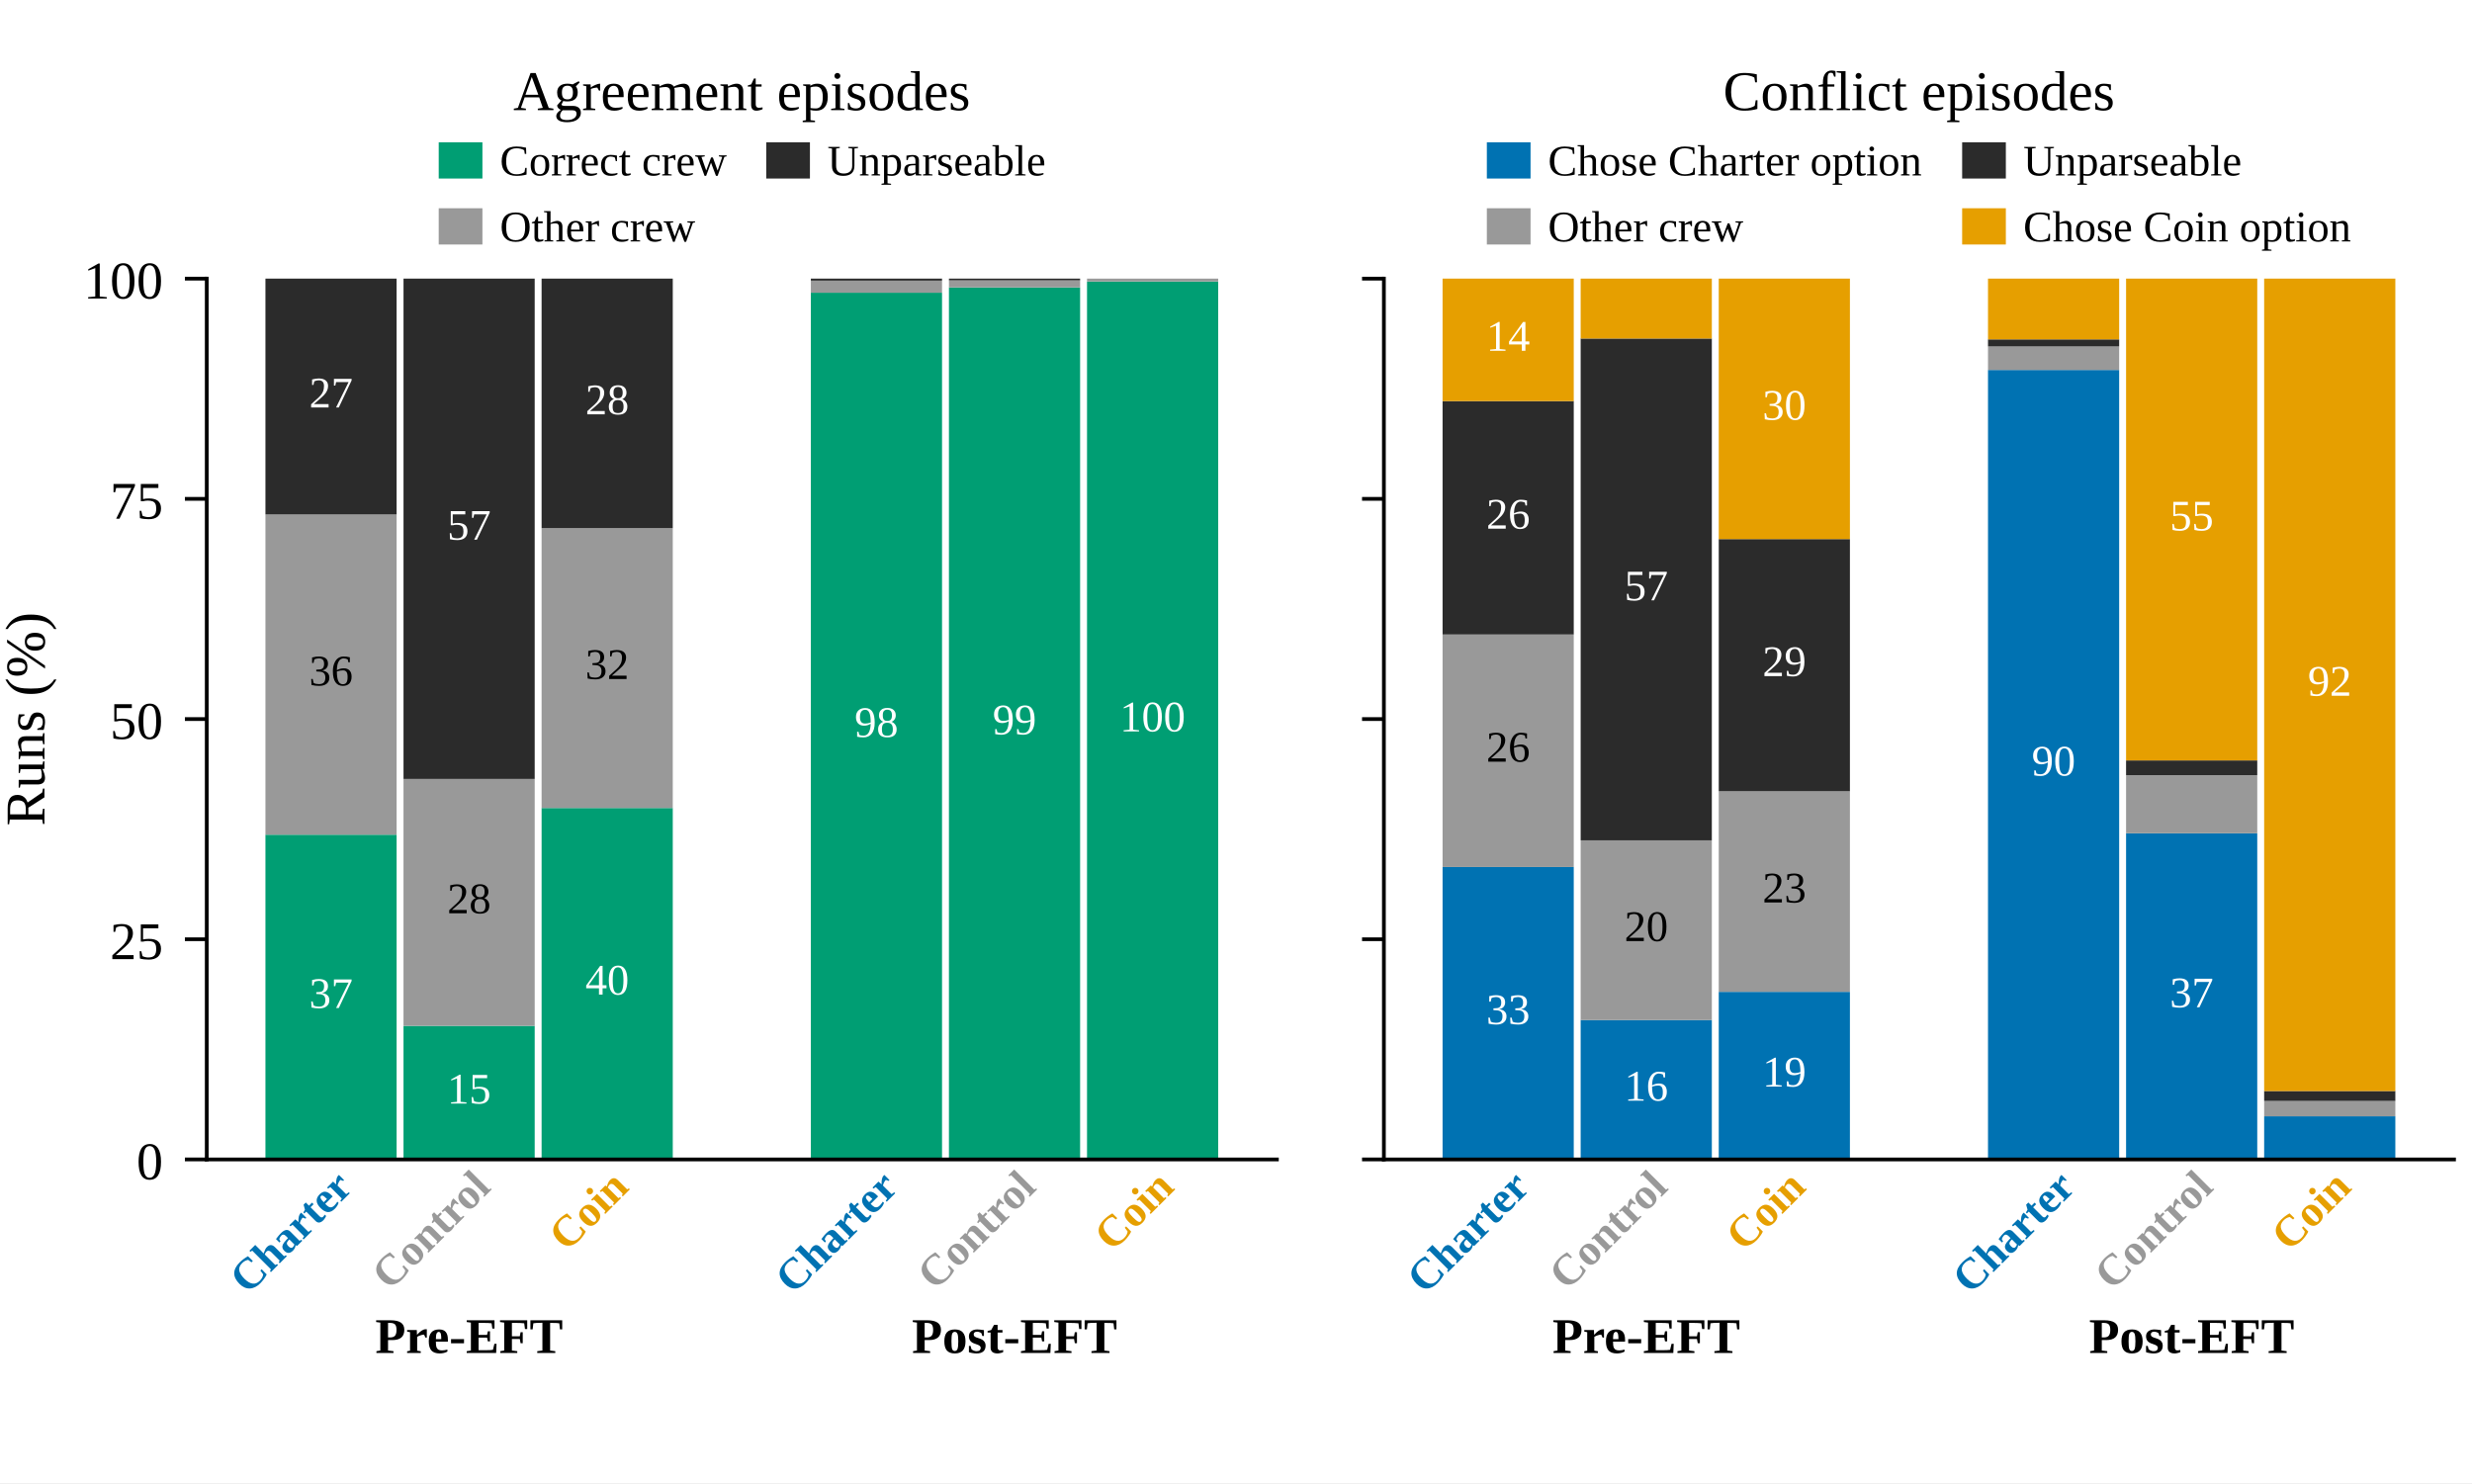
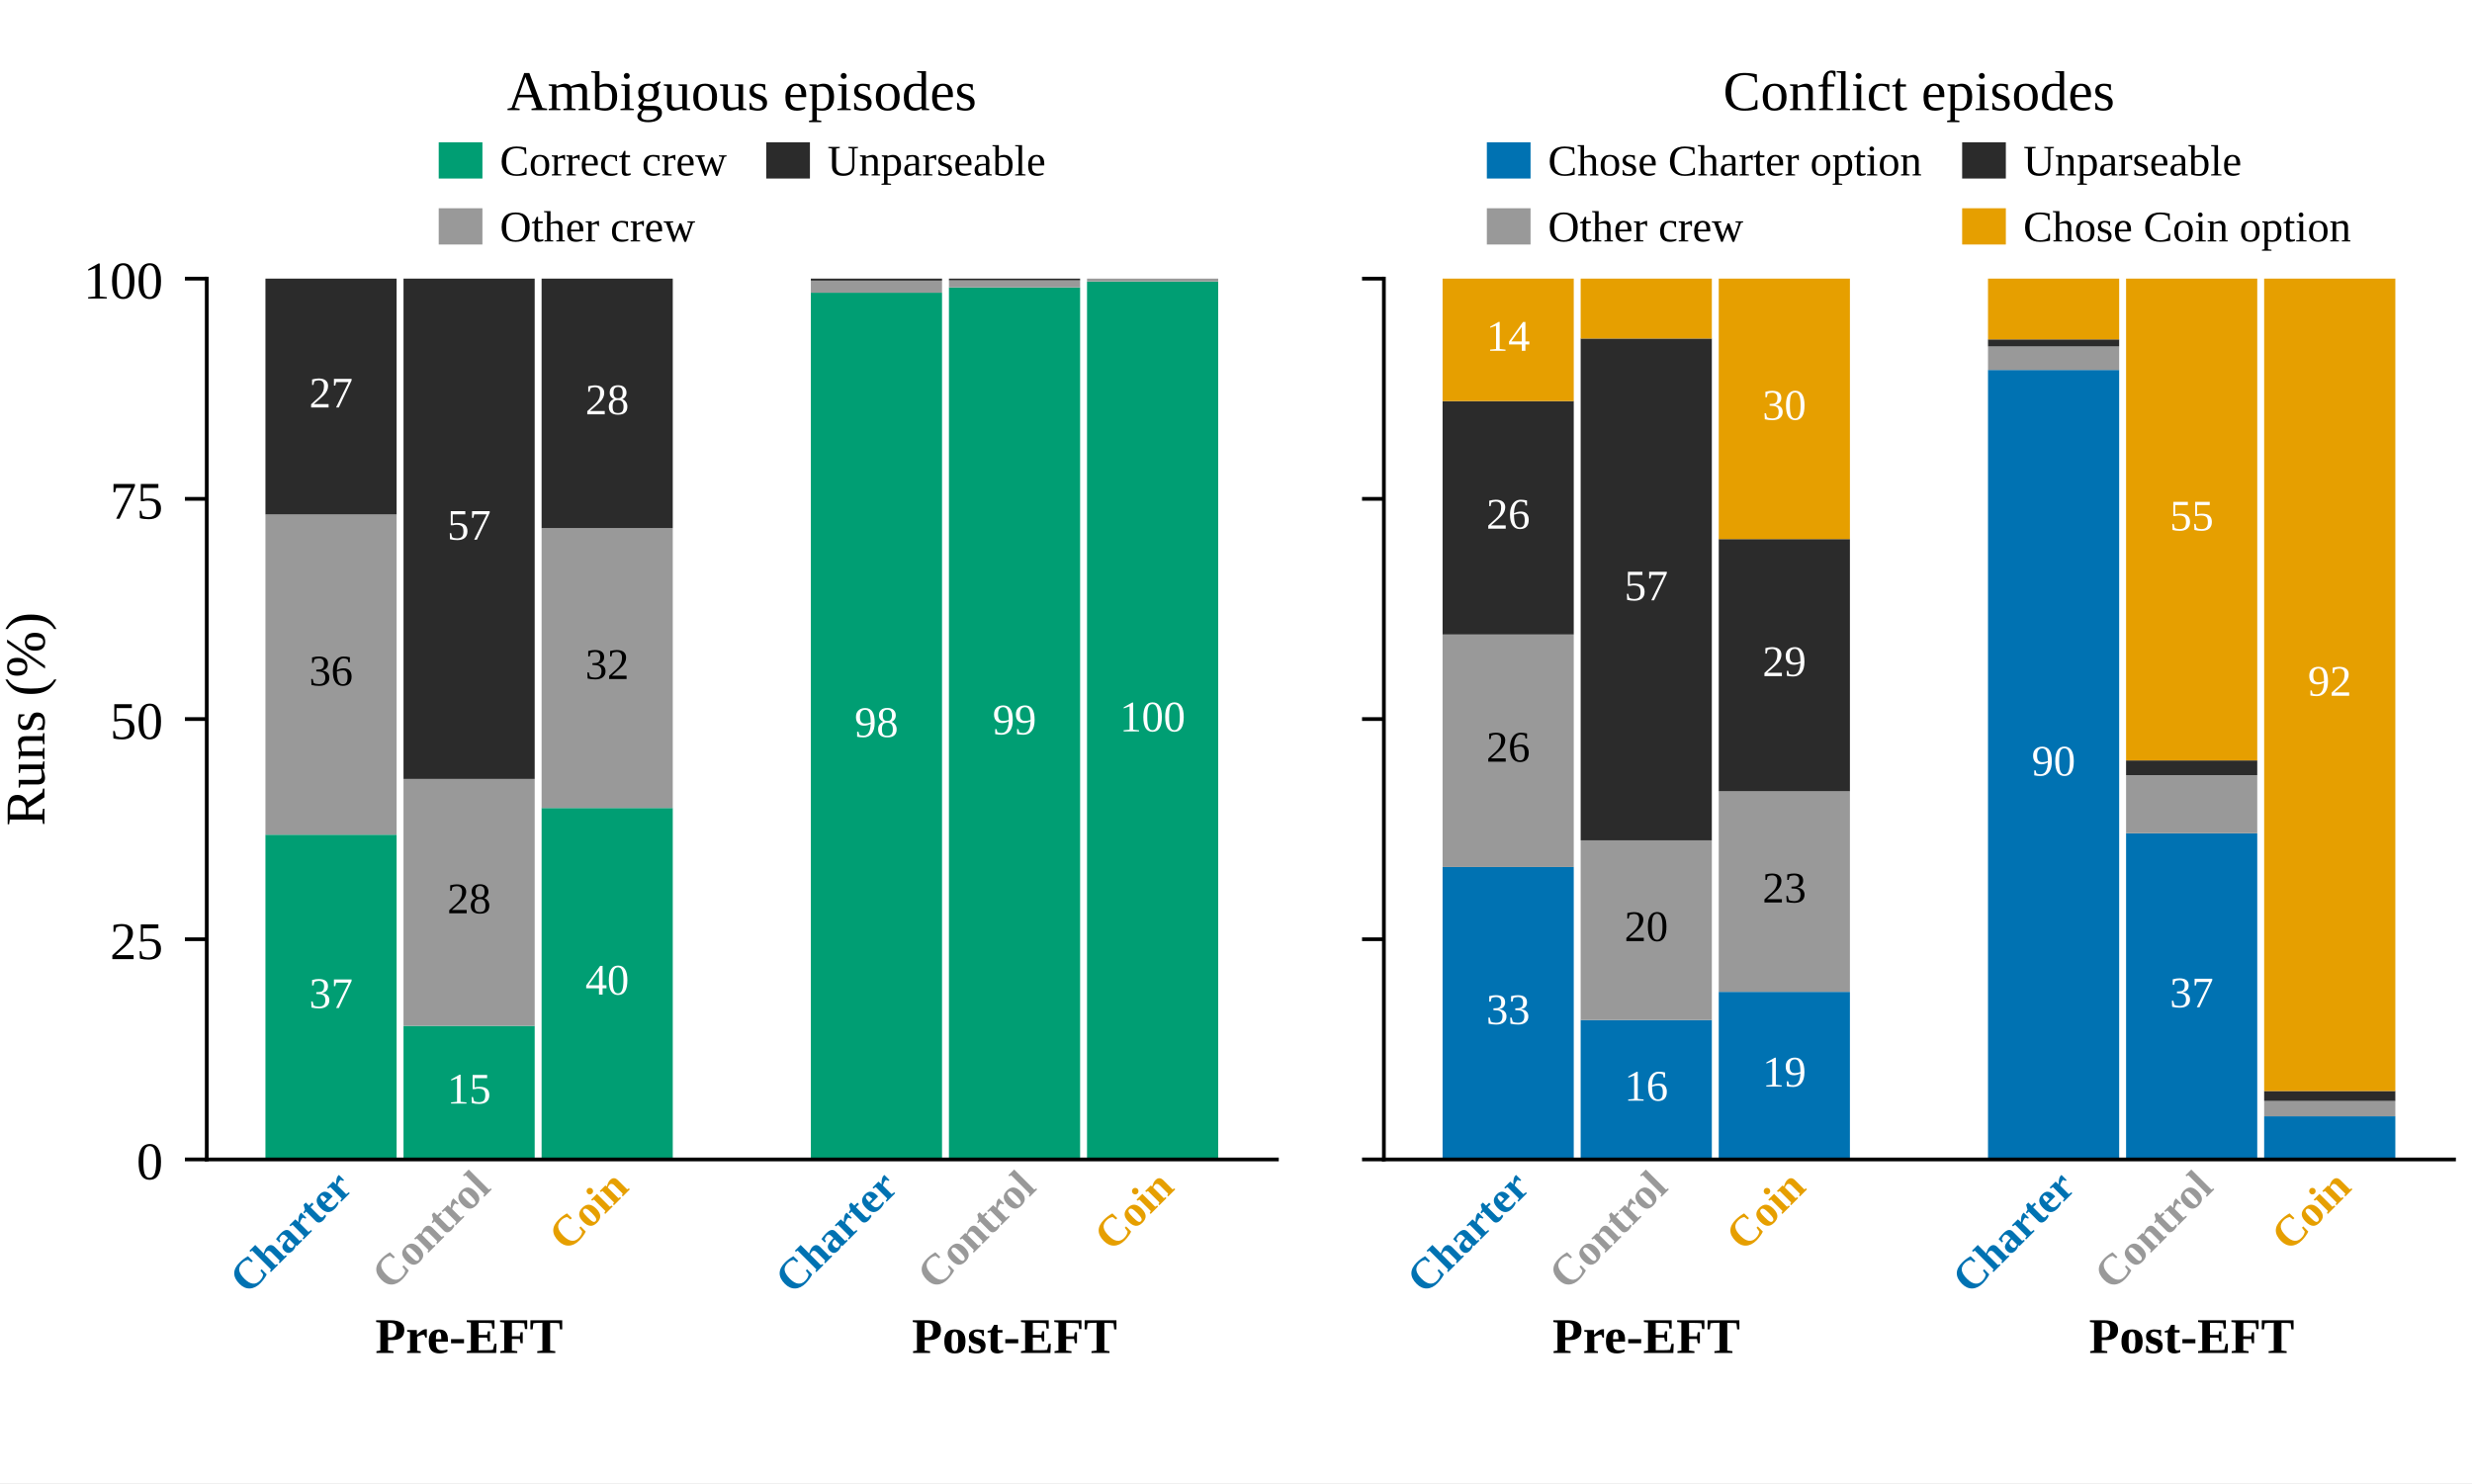
<svg xmlns="http://www.w3.org/2000/svg" xmlns:xlink="http://www.w3.org/1999/xlink" width="396pt" height="237.6pt" viewBox="0 0 396 237.6" version="1.1">
  <defs>
    <style type="text/css">*{stroke-linejoin: round; stroke-linecap: butt}</style>
  </defs>
  <g id="figure_1">
    <g id="patch_1">
      <path d="M 0 237.6  L 396 237.6  L 396 0  L 0 0  z " style="fill: #ffffff" />
    </g>
    <g id="axes_1">
      <g id="patch_2">
        <path d="M 33.12 185.76  L 204.549 185.76  L 204.549 44.64  L 33.12 44.64  z " style="fill: #ffffff" />
      </g>
      <g id="matplotlib.axis_1">
        <g id="xtick_1">
          <g id="line2d_1" />
          <g id="text_1">
            <text style="font-weight: 700; font-size: 7px; font-family: 'Times New Roman', 'Nimbus Roman', 'Liberation Serif', 'STIXGeneral', 'DejaVu Serif', serif; text-anchor: end; fill: #0072b2" x="56.74" y="190.472" transform="rotate(-45 56.74014 190.4723)">Charter</text>
          </g>
        </g>
        <g id="xtick_2">
          <g id="line2d_2" />
          <g id="text_2">
            <text style="font-weight: 700; font-size: 7px; font-family: 'Times New Roman', 'Nimbus Roman', 'Liberation Serif', 'STIXGeneral', 'DejaVu Serif', serif; text-anchor: end; fill: #999999" x="78.86" y="190.472" transform="rotate(-45 78.85996 190.4723)">Control</text>
          </g>
        </g>
        <g id="xtick_3">
          <g id="line2d_3" />
          <g id="text_3">
            <text style="font-weight: 700; font-size: 7px; font-family: 'Times New Roman', 'Nimbus Roman', 'Liberation Serif', 'STIXGeneral', 'DejaVu Serif', serif; text-anchor: end; fill: #e69f00" x="100.98" y="190.472" transform="rotate(-45 100.9798 190.4723)">Coin</text>
          </g>
        </g>
        <g id="xtick_4">
          <g id="line2d_4" />
          <g id="text_4">
            <text style="font-weight: 700; font-size: 7px; font-family: 'Times New Roman', 'Nimbus Roman', 'Liberation Serif', 'STIXGeneral', 'DejaVu Serif', serif; text-anchor: end; fill: #0072b2" x="144.113" y="190.472" transform="rotate(-45 144.1134 190.4723)">Charter</text>
          </g>
        </g>
        <g id="xtick_5">
          <g id="line2d_5" />
          <g id="text_5">
            <text style="font-weight: 700; font-size: 7px; font-family: 'Times New Roman', 'Nimbus Roman', 'Liberation Serif', 'STIXGeneral', 'DejaVu Serif', serif; text-anchor: end; fill: #999999" x="166.233" y="190.472" transform="rotate(-45 166.2332 190.4723)">Control</text>
          </g>
        </g>
        <g id="xtick_6">
          <g id="line2d_6" />
          <g id="text_6">
            <text style="font-weight: 700; font-size: 7px; font-family: 'Times New Roman', 'Nimbus Roman', 'Liberation Serif', 'STIXGeneral', 'DejaVu Serif', serif; text-anchor: end; fill: #e69f00" x="188.353" y="190.472" transform="rotate(-45 188.353 190.4723)">Coin</text>
          </g>
        </g>
      </g>
      <g id="matplotlib.axis_2">
        <g id="ytick_1">
          <g id="line2d_7">
            <defs>
-               <path id="m7f2e774d5c" d="M 0 0  L -3.5 0  " style="stroke: #000000; stroke-width: 0.6" />
+               <path id="m2d3b944416" d="M 0 0  L -3.5 0  " style="stroke: #000000; stroke-width: 0.6" />
            </defs>
            <g>
-               <use xlink:href="#m7f2e774d5c" x="33.12" y="185.76" style="stroke: #000000; stroke-width: 0.6" />
+               <use xlink:href="#m2d3b944416" x="33.12" y="185.76" style="stroke: #000000; stroke-width: 0.6" />
            </g>
          </g>
          <g id="text_7">
            <text style="font-size: 8.5px; font-family: 'Times New Roman', 'Nimbus Roman', 'Liberation Serif', 'STIXGeneral', 'DejaVu Serif', serif; text-anchor: end" x="26.12" y="188.947" transform="rotate(-0 26.12 188.9475)">0</text>
          </g>
        </g>
        <g id="ytick_2">
          <g id="line2d_8">
            <g>
-               <use xlink:href="#m7f2e774d5c" x="33.12" y="150.48" style="stroke: #000000; stroke-width: 0.6" />
+               <use xlink:href="#m2d3b944416" x="33.12" y="150.48" style="stroke: #000000; stroke-width: 0.6" />
            </g>
          </g>
          <g id="text_8">
            <text style="font-size: 8.5px; font-family: 'Times New Roman', 'Nimbus Roman', 'Liberation Serif', 'STIXGeneral', 'DejaVu Serif', serif; text-anchor: end" x="26.12" y="153.667" transform="rotate(-0 26.12 153.6675)">25</text>
          </g>
        </g>
        <g id="ytick_3">
          <g id="line2d_9">
            <g>
-               <use xlink:href="#m7f2e774d5c" x="33.12" y="115.2" style="stroke: #000000; stroke-width: 0.6" />
+               <use xlink:href="#m2d3b944416" x="33.12" y="115.2" style="stroke: #000000; stroke-width: 0.6" />
            </g>
          </g>
          <g id="text_9">
            <text style="font-size: 8.5px; font-family: 'Times New Roman', 'Nimbus Roman', 'Liberation Serif', 'STIXGeneral', 'DejaVu Serif', serif; text-anchor: end" x="26.12" y="118.388" transform="rotate(-0 26.12 118.3875)">50</text>
          </g>
        </g>
        <g id="ytick_4">
          <g id="line2d_10">
            <g>
-               <use xlink:href="#m7f2e774d5c" x="33.12" y="79.92" style="stroke: #000000; stroke-width: 0.6" />
+               <use xlink:href="#m2d3b944416" x="33.12" y="79.92" style="stroke: #000000; stroke-width: 0.6" />
            </g>
          </g>
          <g id="text_10">
            <text style="font-size: 8.5px; font-family: 'Times New Roman', 'Nimbus Roman', 'Liberation Serif', 'STIXGeneral', 'DejaVu Serif', serif; text-anchor: end" x="26.12" y="83.108" transform="rotate(-0 26.12 83.1075)">75</text>
          </g>
        </g>
        <g id="ytick_5">
          <g id="line2d_11">
            <g>
-               <use xlink:href="#m7f2e774d5c" x="33.12" y="44.64" style="stroke: #000000; stroke-width: 0.6" />
+               <use xlink:href="#m2d3b944416" x="33.12" y="44.64" style="stroke: #000000; stroke-width: 0.6" />
            </g>
          </g>
          <g id="text_11">
            <text style="font-size: 8.5px; font-family: 'Times New Roman', 'Nimbus Roman', 'Liberation Serif', 'STIXGeneral', 'DejaVu Serif', serif; text-anchor: end" x="26.12" y="47.828" transform="rotate(-0 26.12 47.8275)">100</text>
          </g>
        </g>
        <g id="text_12">
          <text style="font-size: 9px; font-family: 'Times New Roman', 'Nimbus Roman', 'Liberation Serif', 'STIXGeneral', 'DejaVu Serif', serif; text-anchor: middle" x="7.12" y="115.2" transform="rotate(-90 7.12 115.2)">Runs (%)</text>
        </g>
      </g>
      <g id="patch_3">
-         <path d="M 42.521 185.76  L 63.535 185.76  L 63.535 133.729  L 42.521 133.729  z " clip-path="url(#p4879115d38)" style="fill: #009e73" />
+         <path d="M 42.521 185.76  L 63.535 185.76  L 63.535 133.729  L 42.521 133.729  z " clip-path="url(#p32c714fb7d)" style="fill: #009e73" />
      </g>
      <g id="patch_4">
-         <path d="M 64.641 185.76  L 85.655 185.76  L 85.655 164.352  L 64.641 164.352  z " clip-path="url(#p4879115d38)" style="fill: #009e73" />
+         <path d="M 64.641 185.76  L 85.655 185.76  L 85.655 164.352  L 64.641 164.352  z " clip-path="url(#p32c714fb7d)" style="fill: #009e73" />
      </g>
      <g id="patch_5">
-         <path d="M 86.761 185.76  L 107.774 185.76  L 107.774 129.453  L 86.761 129.453  z " clip-path="url(#p4879115d38)" style="fill: #009e73" />
+         <path d="M 86.761 185.76  L 107.774 185.76  L 107.774 129.453  L 86.761 129.453  z " clip-path="url(#p32c714fb7d)" style="fill: #009e73" />
      </g>
      <g id="patch_6">
-         <path d="M 129.894 185.76  L 150.908 185.76  L 150.908 46.898  L 129.894 46.898  z " clip-path="url(#p4879115d38)" style="fill: #009e73" />
+         <path d="M 129.894 185.76  L 150.908 185.76  L 150.908 46.898  L 129.894 46.898  z " clip-path="url(#p32c714fb7d)" style="fill: #009e73" />
      </g>
      <g id="patch_7">
-         <path d="M 152.014 185.76  L 173.028 185.76  L 173.028 46.051  L 152.014 46.051  z " clip-path="url(#p4879115d38)" style="fill: #009e73" />
+         <path d="M 152.014 185.76  L 173.028 185.76  L 173.028 46.051  L 152.014 46.051  z " clip-path="url(#p32c714fb7d)" style="fill: #009e73" />
      </g>
      <g id="patch_8">
-         <path d="M 174.134 185.76  L 195.148 185.76  L 195.148 45.106  L 174.134 45.106  z " clip-path="url(#p4879115d38)" style="fill: #009e73" />
+         <path d="M 174.134 185.76  L 195.148 185.76  L 195.148 45.106  L 174.134 45.106  z " clip-path="url(#p32c714fb7d)" style="fill: #009e73" />
      </g>
      <g id="patch_9">
-         <path d="M 42.521 133.729  L 63.535 133.729  L 63.535 82.418  L 42.521 82.418  z " clip-path="url(#p4879115d38)" style="fill: #999999" />
+         <path d="M 42.521 133.729  L 63.535 133.729  L 63.535 82.418  L 42.521 82.418  z " clip-path="url(#p32c714fb7d)" style="fill: #999999" />
      </g>
      <g id="patch_10">
-         <path d="M 64.641 164.352  L 85.655 164.352  L 85.655 124.796  L 64.641 124.796  z " clip-path="url(#p4879115d38)" style="fill: #999999" />
+         <path d="M 64.641 164.352  L 85.655 164.352  L 85.655 124.796  L 64.641 124.796  z " clip-path="url(#p32c714fb7d)" style="fill: #999999" />
      </g>
      <g id="patch_11">
-         <path d="M 86.761 129.453  L 107.774 129.453  L 107.774 84.619  L 86.761 84.619  z " clip-path="url(#p4879115d38)" style="fill: #999999" />
+         <path d="M 86.761 129.453  L 107.774 129.453  L 107.774 84.619  L 86.761 84.619  z " clip-path="url(#p32c714fb7d)" style="fill: #999999" />
      </g>
      <g id="patch_12">
-         <path d="M 129.894 46.898  L 150.908 46.898  L 150.908 44.965  L 129.894 44.965  z " clip-path="url(#p4879115d38)" style="fill: #999999" />
+         <path d="M 129.894 46.898  L 150.908 46.898  L 150.908 44.965  L 129.894 44.965  z " clip-path="url(#p32c714fb7d)" style="fill: #999999" />
      </g>
      <g id="patch_13">
-         <path d="M 152.014 46.051  L 173.028 46.051  L 173.028 44.922  L 152.014 44.922  z " clip-path="url(#p4879115d38)" style="fill: #999999" />
+         <path d="M 152.014 46.051  L 173.028 46.051  L 173.028 44.922  L 152.014 44.922  z " clip-path="url(#p32c714fb7d)" style="fill: #999999" />
      </g>
      <g id="patch_14">
-         <path d="M 174.134 45.106  L 195.148 45.106  L 195.148 44.64  L 174.134 44.64  z " clip-path="url(#p4879115d38)" style="fill: #999999" />
+         <path d="M 174.134 45.106  L 195.148 45.106  L 195.148 44.64  L 174.134 44.64  z " clip-path="url(#p32c714fb7d)" style="fill: #999999" />
      </g>
      <g id="patch_15">
-         <path d="M 42.521 82.418  L 63.535 82.418  L 63.535 44.64  L 42.521 44.64  z " clip-path="url(#p4879115d38)" style="fill: #2b2b2b" />
+         <path d="M 42.521 82.418  L 63.535 82.418  L 63.535 44.64  L 42.521 44.64  z " clip-path="url(#p32c714fb7d)" style="fill: #2b2b2b" />
      </g>
      <g id="patch_16">
-         <path d="M 64.641 124.796  L 85.655 124.796  L 85.655 44.64  L 64.641 44.64  z " clip-path="url(#p4879115d38)" style="fill: #2b2b2b" />
+         <path d="M 64.641 124.796  L 85.655 124.796  L 85.655 44.64  L 64.641 44.64  z " clip-path="url(#p32c714fb7d)" style="fill: #2b2b2b" />
      </g>
      <g id="patch_17">
-         <path d="M 86.761 84.619  L 107.774 84.619  L 107.774 44.64  L 86.761 44.64  z " clip-path="url(#p4879115d38)" style="fill: #2b2b2b" />
+         <path d="M 86.761 84.619  L 107.774 84.619  L 107.774 44.64  L 86.761 44.64  z " clip-path="url(#p32c714fb7d)" style="fill: #2b2b2b" />
      </g>
      <g id="patch_18">
-         <path d="M 129.894 44.965  L 150.908 44.965  L 150.908 44.64  L 129.894 44.64  z " clip-path="url(#p4879115d38)" style="fill: #2b2b2b" />
+         <path d="M 129.894 44.965  L 150.908 44.965  L 150.908 44.64  L 129.894 44.64  z " clip-path="url(#p32c714fb7d)" style="fill: #2b2b2b" />
      </g>
      <g id="patch_19">
-         <path d="M 152.014 44.922  L 173.028 44.922  L 173.028 44.64  L 152.014 44.64  z " clip-path="url(#p4879115d38)" style="fill: #2b2b2b" />
+         <path d="M 152.014 44.922  L 173.028 44.922  L 173.028 44.64  L 152.014 44.64  z " clip-path="url(#p32c714fb7d)" style="fill: #2b2b2b" />
      </g>
      <g id="patch_20">
-         <path d="M 174.134 44.64  L 195.148 44.64  L 195.148 44.64  L 174.134 44.64  z " clip-path="url(#p4879115d38)" style="fill: #2b2b2b" />
+         <path d="M 174.134 44.64  L 195.148 44.64  L 195.148 44.64  L 174.134 44.64  z " clip-path="url(#p32c714fb7d)" style="fill: #2b2b2b" />
      </g>
      <g id="patch_21">
        <path d="M 33.12 185.76  L 33.12 44.64  " style="fill: none; stroke: #000000; stroke-width: 0.6; stroke-linejoin: miter; stroke-linecap: square" />
      </g>
      <g id="patch_22">
        <path d="M 33.12 185.76  L 204.549 185.76  " style="fill: none; stroke: #000000; stroke-width: 0.6; stroke-linejoin: miter; stroke-linecap: square" />
      </g>
      <g id="text_13">
        <text style="font-size: 7px; font-family: 'Times New Roman', 'Nimbus Roman', 'Liberation Serif', 'STIXGeneral', 'DejaVu Serif', serif; text-anchor: middle; fill: #ffffff" x="53.028" y="161.495" transform="rotate(-0 53.02783 161.4945)">37</text>
      </g>
      <g id="text_14">
        <text style="font-size: 7px; font-family: 'Times New Roman', 'Nimbus Roman', 'Liberation Serif', 'STIXGeneral', 'DejaVu Serif', serif; text-anchor: middle; fill: #ffffff" x="75.148" y="176.806" transform="rotate(-0 75.14765 176.806)">15</text>
      </g>
      <g id="text_15">
        <text style="font-size: 7px; font-family: 'Times New Roman', 'Nimbus Roman', 'Liberation Serif', 'STIXGeneral', 'DejaVu Serif', serif; text-anchor: middle; fill: #ffffff" x="97.267" y="159.357" transform="rotate(-0 97.26747 159.3566)">40</text>
      </g>
      <g id="text_16">
        <text style="font-size: 7px; font-family: 'Times New Roman', 'Nimbus Roman', 'Liberation Serif', 'STIXGeneral', 'DejaVu Serif', serif; text-anchor: middle; fill: #ffffff" x="140.401" y="118.079" transform="rotate(-0 140.4011 118.079)">98</text>
      </g>
      <g id="text_17">
        <text style="font-size: 7px; font-family: 'Times New Roman', 'Nimbus Roman', 'Liberation Serif', 'STIXGeneral', 'DejaVu Serif', serif; text-anchor: middle; fill: #ffffff" x="162.521" y="117.656" transform="rotate(-0 162.5209 117.6556)">99</text>
      </g>
      <g id="text_18">
        <text style="font-size: 7px; font-family: 'Times New Roman', 'Nimbus Roman', 'Liberation Serif', 'STIXGeneral', 'DejaVu Serif', serif; text-anchor: middle; fill: #ffffff" x="184.641" y="117.183" transform="rotate(-0 184.6407 117.1828)">100</text>
      </g>
      <g id="text_19">
        <text style="font-size: 7px; font-family: 'Times New Roman', 'Nimbus Roman', 'Liberation Serif', 'STIXGeneral', 'DejaVu Serif', serif; text-anchor: middle" x="53.028" y="109.823" transform="rotate(-0 53.02783 109.8234)">36</text>
      </g>
      <g id="text_20">
        <text style="font-size: 7px; font-family: 'Times New Roman', 'Nimbus Roman', 'Liberation Serif', 'STIXGeneral', 'DejaVu Serif', serif; text-anchor: middle" x="75.148" y="146.324" transform="rotate(-0 75.14765 146.3241)">28</text>
      </g>
      <g id="text_21">
        <text style="font-size: 7px; font-family: 'Times New Roman', 'Nimbus Roman', 'Liberation Serif', 'STIXGeneral', 'DejaVu Serif', serif; text-anchor: middle" x="97.267" y="108.786" transform="rotate(-0 97.26747 108.7862)">32</text>
      </g>
      <g id="text_22">
        <text style="font-size: 7px; font-family: 'Times New Roman', 'Nimbus Roman', 'Liberation Serif', 'STIXGeneral', 'DejaVu Serif', serif; text-anchor: middle; fill: #ffffff" x="53.028" y="65.279" transform="rotate(-0 53.02783 65.27891)">27</text>
      </g>
      <g id="text_23">
        <text style="font-size: 7px; font-family: 'Times New Roman', 'Nimbus Roman', 'Liberation Serif', 'STIXGeneral', 'DejaVu Serif', serif; text-anchor: middle; fill: #ffffff" x="75.148" y="86.468" transform="rotate(-0 75.14765 86.46808)">57</text>
      </g>
      <g id="text_24">
        <text style="font-size: 7px; font-family: 'Times New Roman', 'Nimbus Roman', 'Liberation Serif', 'STIXGeneral', 'DejaVu Serif', serif; text-anchor: middle; fill: #ffffff" x="97.267" y="66.38" transform="rotate(-0 97.26747 66.37965)">28</text>
      </g>
      <g id="text_25">
        <text style="font-weight: 700; font-size: 8px; font-family: 'Times New Roman', 'Nimbus Roman', 'Liberation Serif', 'STIXGeneral', 'DejaVu Serif', serif; text-anchor: middle" x="75.148" y="216.76" transform="rotate(-0 75.14765 216.76)">Pre-EFT</text>
      </g>
      <g id="text_26">
        <text style="font-weight: 700; font-size: 8px; font-family: 'Times New Roman', 'Nimbus Roman', 'Liberation Serif', 'STIXGeneral', 'DejaVu Serif', serif; text-anchor: middle" x="162.521" y="216.76" transform="rotate(-0 162.5209 216.76)">Post-EFT</text>
      </g>
      <g id="text_27">
-         <text style="font-size: 9px; font-family: 'Times New Roman', 'Nimbus Roman', 'Liberation Serif', 'STIXGeneral', 'DejaVu Serif', serif; text-anchor: middle" x="118.834" y="17.64" transform="rotate(-0 118.8343 17.64)">Agreement episodes</text>
+         <text style="font-size: 9px; font-family: 'Times New Roman', 'Nimbus Roman', 'Liberation Serif', 'STIXGeneral', 'DejaVu Serif', serif; text-anchor: middle" x="118.834" y="17.64" transform="rotate(-0 118.8343 17.64)">Ambiguous episodes</text>
      </g>
      <g id="legend_1">
        <g id="patch_23">
          <path d="M 70.281 28.604  L 77.281 28.604  L 77.281 22.794  L 70.281 22.794  z " style="fill: #009e73" />
        </g>
        <g id="text_28">
          <text style="font-size: 7px; font-family: 'Times New Roman', 'Nimbus Roman', 'Liberation Serif', 'STIXGeneral', 'DejaVu Serif', serif; text-anchor: start" x="80.081" y="28.114" transform="rotate(-0 80.08108 28.1144)">Correct crew</text>
        </g>
        <g id="patch_24">
          <path d="M 70.281 39.174  L 77.281 39.174  L 77.281 33.364  L 70.281 33.364  z " style="fill: #999999" />
        </g>
        <g id="text_29">
          <text style="font-size: 7px; font-family: 'Times New Roman', 'Nimbus Roman', 'Liberation Serif', 'STIXGeneral', 'DejaVu Serif', serif; text-anchor: start" x="80.081" y="38.684" transform="rotate(-0 80.08108 38.6844)">Other crew</text>
        </g>
        <g id="patch_25">
          <path d="M 122.746 28.604  L 129.746 28.604  L 129.746 22.794  L 122.746 22.794  z " style="fill: #2b2b2b" />
        </g>
        <g id="text_30">
          <text style="font-size: 7px; font-family: 'Times New Roman', 'Nimbus Roman', 'Liberation Serif', 'STIXGeneral', 'DejaVu Serif', serif; text-anchor: start" x="132.546" y="28.114" transform="rotate(-0 132.5461 28.1144)">Unparseable</text>
        </g>
      </g>
    </g>
    <g id="axes_2">
      <g id="patch_26">
        <path d="M 221.691 185.76  L 393.12 185.76  L 393.12 44.64  L 221.691 44.64  z " style="fill: #ffffff" />
      </g>
      <g id="matplotlib.axis_3">
        <g id="xtick_7">
          <g id="line2d_12" />
          <g id="text_31">
            <text style="font-weight: 700; font-size: 7px; font-family: 'Times New Roman', 'Nimbus Roman', 'Liberation Serif', 'STIXGeneral', 'DejaVu Serif', serif; text-anchor: end; fill: #0072b2" x="245.312" y="190.472" transform="rotate(-45 245.3116 190.4723)">Charter</text>
          </g>
        </g>
        <g id="xtick_8">
          <g id="line2d_13" />
          <g id="text_32">
            <text style="font-weight: 700; font-size: 7px; font-family: 'Times New Roman', 'Nimbus Roman', 'Liberation Serif', 'STIXGeneral', 'DejaVu Serif', serif; text-anchor: end; fill: #999999" x="267.431" y="190.472" transform="rotate(-45 267.4314 190.4723)">Control</text>
          </g>
        </g>
        <g id="xtick_9">
          <g id="line2d_14" />
          <g id="text_33">
            <text style="font-weight: 700; font-size: 7px; font-family: 'Times New Roman', 'Nimbus Roman', 'Liberation Serif', 'STIXGeneral', 'DejaVu Serif', serif; text-anchor: end; fill: #e69f00" x="289.551" y="190.472" transform="rotate(-45 289.5512 190.4723)">Coin</text>
          </g>
        </g>
        <g id="xtick_10">
          <g id="line2d_15" />
          <g id="text_34">
            <text style="font-weight: 700; font-size: 7px; font-family: 'Times New Roman', 'Nimbus Roman', 'Liberation Serif', 'STIXGeneral', 'DejaVu Serif', serif; text-anchor: end; fill: #0072b2" x="332.685" y="190.472" transform="rotate(-45 332.6848 190.4723)">Charter</text>
          </g>
        </g>
        <g id="xtick_11">
          <g id="line2d_16" />
          <g id="text_35">
            <text style="font-weight: 700; font-size: 7px; font-family: 'Times New Roman', 'Nimbus Roman', 'Liberation Serif', 'STIXGeneral', 'DejaVu Serif', serif; text-anchor: end; fill: #999999" x="354.805" y="190.472" transform="rotate(-45 354.8047 190.4723)">Control</text>
          </g>
        </g>
        <g id="xtick_12">
          <g id="line2d_17" />
          <g id="text_36">
            <text style="font-weight: 700; font-size: 7px; font-family: 'Times New Roman', 'Nimbus Roman', 'Liberation Serif', 'STIXGeneral', 'DejaVu Serif', serif; text-anchor: end; fill: #e69f00" x="376.924" y="190.472" transform="rotate(-45 376.9245 190.4723)">Coin</text>
          </g>
        </g>
      </g>
      <g id="matplotlib.axis_4">
        <g id="ytick_6">
          <g id="line2d_18">
            <g>
-               <use xlink:href="#m7f2e774d5c" x="221.691" y="185.76" style="stroke: #000000; stroke-width: 0.6" />
+               <use xlink:href="#m2d3b944416" x="221.691" y="185.76" style="stroke: #000000; stroke-width: 0.6" />
            </g>
          </g>
        </g>
        <g id="ytick_7">
          <g id="line2d_19">
            <g>
-               <use xlink:href="#m7f2e774d5c" x="221.691" y="150.48" style="stroke: #000000; stroke-width: 0.6" />
+               <use xlink:href="#m2d3b944416" x="221.691" y="150.48" style="stroke: #000000; stroke-width: 0.6" />
            </g>
          </g>
        </g>
        <g id="ytick_8">
          <g id="line2d_20">
            <g>
-               <use xlink:href="#m7f2e774d5c" x="221.691" y="115.2" style="stroke: #000000; stroke-width: 0.6" />
+               <use xlink:href="#m2d3b944416" x="221.691" y="115.2" style="stroke: #000000; stroke-width: 0.6" />
            </g>
          </g>
        </g>
        <g id="ytick_9">
          <g id="line2d_21">
            <g>
-               <use xlink:href="#m7f2e774d5c" x="221.691" y="79.92" style="stroke: #000000; stroke-width: 0.6" />
+               <use xlink:href="#m2d3b944416" x="221.691" y="79.92" style="stroke: #000000; stroke-width: 0.6" />
            </g>
          </g>
        </g>
        <g id="ytick_10">
          <g id="line2d_22">
            <g>
-               <use xlink:href="#m7f2e774d5c" x="221.691" y="44.64" style="stroke: #000000; stroke-width: 0.6" />
+               <use xlink:href="#m2d3b944416" x="221.691" y="44.64" style="stroke: #000000; stroke-width: 0.6" />
            </g>
          </g>
        </g>
      </g>
      <g id="patch_27">
-         <path d="M 231.092 185.76  L 252.106 185.76  L 252.106 138.908  L 231.092 138.908  z " clip-path="url(#p562cd5b01f)" style="fill: #0072b2" />
+         <path d="M 231.092 185.76  L 252.106 185.76  L 252.106 138.908  L 231.092 138.908  z " clip-path="url(#p640c456877)" style="fill: #0072b2" />
      </g>
      <g id="patch_28">
-         <path d="M 253.212 185.76  L 274.226 185.76  L 274.226 163.421  L 253.212 163.421  z " clip-path="url(#p562cd5b01f)" style="fill: #0072b2" />
+         <path d="M 253.212 185.76  L 274.226 185.76  L 274.226 163.421  L 253.212 163.421  z " clip-path="url(#p640c456877)" style="fill: #0072b2" />
      </g>
      <g id="patch_29">
-         <path d="M 275.332 185.76  L 296.346 185.76  L 296.346 158.905  L 275.332 158.905  z " clip-path="url(#p562cd5b01f)" style="fill: #0072b2" />
+         <path d="M 275.332 185.76  L 296.346 185.76  L 296.346 158.905  L 275.332 158.905  z " clip-path="url(#p640c456877)" style="fill: #0072b2" />
      </g>
      <g id="patch_30">
-         <path d="M 318.466 185.76  L 339.479 185.76  L 339.479 59.274  L 318.466 59.274  z " clip-path="url(#p562cd5b01f)" style="fill: #0072b2" />
+         <path d="M 318.466 185.76  L 339.479 185.76  L 339.479 59.274  L 318.466 59.274  z " clip-path="url(#p640c456877)" style="fill: #0072b2" />
      </g>
      <g id="patch_31">
-         <path d="M 340.585 185.76  L 361.599 185.76  L 361.599 133.503  L 340.585 133.503  z " clip-path="url(#p562cd5b01f)" style="fill: #0072b2" />
+         <path d="M 340.585 185.76  L 361.599 185.76  L 361.599 133.503  L 340.585 133.503  z " clip-path="url(#p640c456877)" style="fill: #0072b2" />
      </g>
      <g id="patch_32">
-         <path d="M 362.705 185.76  L 383.719 185.76  L 383.719 178.845  L 362.705 178.845  z " clip-path="url(#p562cd5b01f)" style="fill: #0072b2" />
+         <path d="M 362.705 185.76  L 383.719 185.76  L 383.719 178.845  L 362.705 178.845  z " clip-path="url(#p640c456877)" style="fill: #0072b2" />
      </g>
      <g id="patch_33">
-         <path d="M 231.092 138.908  L 252.106 138.908  L 252.106 101.652  L 231.092 101.652  z " clip-path="url(#p562cd5b01f)" style="fill: #999999" />
+         <path d="M 231.092 138.908  L 252.106 138.908  L 252.106 101.652  L 231.092 101.652  z " clip-path="url(#p640c456877)" style="fill: #999999" />
      </g>
      <g id="patch_34">
-         <path d="M 253.212 163.421  L 274.226 163.421  L 274.226 134.632  L 253.212 134.632  z " clip-path="url(#p562cd5b01f)" style="fill: #999999" />
+         <path d="M 253.212 163.421  L 274.226 163.421  L 274.226 134.632  L 253.212 134.632  z " clip-path="url(#p640c456877)" style="fill: #999999" />
      </g>
      <g id="patch_35">
-         <path d="M 275.332 158.905  L 296.346 158.905  L 296.346 126.772  L 275.332 126.772  z " clip-path="url(#p562cd5b01f)" style="fill: #999999" />
+         <path d="M 275.332 158.905  L 296.346 158.905  L 296.346 126.772  L 275.332 126.772  z " clip-path="url(#p640c456877)" style="fill: #999999" />
      </g>
      <g id="patch_36">
-         <path d="M 318.466 59.274  L 339.479 59.274  L 339.479 55.506  L 318.466 55.506  z " clip-path="url(#p562cd5b01f)" style="fill: #999999" />
+         <path d="M 318.466 59.274  L 339.479 59.274  L 339.479 55.506  L 318.466 55.506  z " clip-path="url(#p640c456877)" style="fill: #999999" />
      </g>
      <g id="patch_37">
-         <path d="M 340.585 133.503  L 361.599 133.503  L 361.599 124.189  L 340.585 124.189  z " clip-path="url(#p562cd5b01f)" style="fill: #999999" />
+         <path d="M 340.585 133.503  L 361.599 133.503  L 361.599 124.189  L 340.585 124.189  z " clip-path="url(#p640c456877)" style="fill: #999999" />
      </g>
      <g id="patch_38">
-         <path d="M 362.705 178.845  L 383.719 178.845  L 383.719 176.39  L 362.705 176.39  z " clip-path="url(#p562cd5b01f)" style="fill: #999999" />
+         <path d="M 362.705 178.845  L 383.719 178.845  L 383.719 176.39  L 362.705 176.39  z " clip-path="url(#p640c456877)" style="fill: #999999" />
      </g>
      <g id="patch_39">
-         <path d="M 231.092 101.652  L 252.106 101.652  L 252.106 64.256  L 231.092 64.256  z " clip-path="url(#p562cd5b01f)" style="fill: #2b2b2b" />
+         <path d="M 231.092 101.652  L 252.106 101.652  L 252.106 64.256  L 231.092 64.256  z " clip-path="url(#p640c456877)" style="fill: #2b2b2b" />
      </g>
      <g id="patch_40">
-         <path d="M 253.212 134.632  L 274.226 134.632  L 274.226 54.236  L 253.212 54.236  z " clip-path="url(#p562cd5b01f)" style="fill: #2b2b2b" />
+         <path d="M 253.212 134.632  L 274.226 134.632  L 274.226 54.236  L 253.212 54.236  z " clip-path="url(#p640c456877)" style="fill: #2b2b2b" />
      </g>
      <g id="patch_41">
-         <path d="M 275.332 126.772  L 296.346 126.772  L 296.346 86.369  L 275.332 86.369  z " clip-path="url(#p562cd5b01f)" style="fill: #2b2b2b" />
+         <path d="M 275.332 126.772  L 296.346 126.772  L 296.346 86.369  L 275.332 86.369  z " clip-path="url(#p640c456877)" style="fill: #2b2b2b" />
      </g>
      <g id="patch_42">
-         <path d="M 318.466 55.506  L 339.479 55.506  L 339.479 54.377  L 318.466 54.377  z " clip-path="url(#p562cd5b01f)" style="fill: #2b2b2b" />
+         <path d="M 318.466 55.506  L 339.479 55.506  L 339.479 54.377  L 318.466 54.377  z " clip-path="url(#p640c456877)" style="fill: #2b2b2b" />
      </g>
      <g id="patch_43">
-         <path d="M 340.585 124.189  L 361.599 124.189  L 361.599 121.833  L 340.585 121.833  z " clip-path="url(#p562cd5b01f)" style="fill: #2b2b2b" />
+         <path d="M 340.585 124.189  L 361.599 124.189  L 361.599 121.833  L 340.585 121.833  z " clip-path="url(#p640c456877)" style="fill: #2b2b2b" />
      </g>
      <g id="patch_44">
-         <path d="M 362.705 176.39  L 383.719 176.39  L 383.719 174.795  L 362.705 174.795  z " clip-path="url(#p562cd5b01f)" style="fill: #2b2b2b" />
+         <path d="M 362.705 176.39  L 383.719 176.39  L 383.719 174.795  L 362.705 174.795  z " clip-path="url(#p640c456877)" style="fill: #2b2b2b" />
      </g>
      <g id="patch_45">
-         <path d="M 231.092 64.256  L 252.106 64.256  L 252.106 44.64  L 231.092 44.64  z " clip-path="url(#p562cd5b01f)" style="fill: #e69f00" />
+         <path d="M 231.092 64.256  L 252.106 64.256  L 252.106 44.64  L 231.092 44.64  z " clip-path="url(#p640c456877)" style="fill: #e69f00" />
      </g>
      <g id="patch_46">
-         <path d="M 253.212 54.236  L 274.226 54.236  L 274.226 44.64  L 253.212 44.64  z " clip-path="url(#p562cd5b01f)" style="fill: #e69f00" />
+         <path d="M 253.212 54.236  L 274.226 54.236  L 274.226 44.64  L 253.212 44.64  z " clip-path="url(#p640c456877)" style="fill: #e69f00" />
      </g>
      <g id="patch_47">
-         <path d="M 275.332 86.369  L 296.346 86.369  L 296.346 44.64  L 275.332 44.64  z " clip-path="url(#p562cd5b01f)" style="fill: #e69f00" />
+         <path d="M 275.332 86.369  L 296.346 86.369  L 296.346 44.64  L 275.332 44.64  z " clip-path="url(#p640c456877)" style="fill: #e69f00" />
      </g>
      <g id="patch_48">
-         <path d="M 318.466 54.377  L 339.479 54.377  L 339.479 44.64  L 318.466 44.64  z " clip-path="url(#p562cd5b01f)" style="fill: #e69f00" />
+         <path d="M 318.466 54.377  L 339.479 54.377  L 339.479 44.64  L 318.466 44.64  z " clip-path="url(#p640c456877)" style="fill: #e69f00" />
      </g>
      <g id="patch_49">
-         <path d="M 340.585 121.833  L 361.599 121.833  L 361.599 44.64  L 340.585 44.64  z " clip-path="url(#p562cd5b01f)" style="fill: #e69f00" />
+         <path d="M 340.585 121.833  L 361.599 121.833  L 361.599 44.64  L 340.585 44.64  z " clip-path="url(#p640c456877)" style="fill: #e69f00" />
      </g>
      <g id="patch_50">
-         <path d="M 362.705 174.795  L 383.719 174.795  L 383.719 44.64  L 362.705 44.64  z " clip-path="url(#p562cd5b01f)" style="fill: #e69f00" />
+         <path d="M 362.705 174.795  L 383.719 174.795  L 383.719 44.64  L 362.705 44.64  z " clip-path="url(#p640c456877)" style="fill: #e69f00" />
      </g>
      <g id="patch_51">
        <path d="M 221.691 185.76  L 221.691 44.64  " style="fill: none; stroke: #000000; stroke-width: 0.6; stroke-linejoin: miter; stroke-linecap: square" />
      </g>
      <g id="patch_52">
        <path d="M 221.691 185.76  L 393.12 185.76  " style="fill: none; stroke: #000000; stroke-width: 0.6; stroke-linejoin: miter; stroke-linecap: square" />
      </g>
      <g id="text_37">
        <text style="font-size: 7px; font-family: 'Times New Roman', 'Nimbus Roman', 'Liberation Serif', 'STIXGeneral', 'DejaVu Serif', serif; text-anchor: middle; fill: #ffffff" x="241.599" y="164.084" transform="rotate(-0 241.5993 164.0841)">33</text>
      </g>
      <g id="text_38">
        <text style="font-size: 7px; font-family: 'Times New Roman', 'Nimbus Roman', 'Liberation Serif', 'STIXGeneral', 'DejaVu Serif', serif; text-anchor: middle; fill: #ffffff" x="263.719" y="176.34" transform="rotate(-0 263.7191 176.3404)">16</text>
      </g>
      <g id="text_39">
        <text style="font-size: 7px; font-family: 'Times New Roman', 'Nimbus Roman', 'Liberation Serif', 'STIXGeneral', 'DejaVu Serif', serif; text-anchor: middle; fill: #ffffff" x="285.839" y="174.082" transform="rotate(-0 285.8389 174.0824)">19</text>
      </g>
      <g id="text_40">
        <text style="font-size: 7px; font-family: 'Times New Roman', 'Nimbus Roman', 'Liberation Serif', 'STIXGeneral', 'DejaVu Serif', serif; text-anchor: middle; fill: #ffffff" x="328.973" y="124.267" transform="rotate(-0 328.9725 124.2671)">90</text>
      </g>
      <g id="text_41">
        <text style="font-size: 7px; font-family: 'Times New Roman', 'Nimbus Roman', 'Liberation Serif', 'STIXGeneral', 'DejaVu Serif', serif; text-anchor: middle; fill: #ffffff" x="351.092" y="161.382" transform="rotate(-0 351.0924 161.3816)">37</text>
      </g>
      <g id="text_42">
        <text style="font-size: 7px; font-family: 'Times New Roman', 'Nimbus Roman', 'Liberation Serif', 'STIXGeneral', 'DejaVu Serif', serif; text-anchor: middle" x="241.599" y="122.03" transform="rotate(-0 241.5993 122.0303)">26</text>
      </g>
      <g id="text_43">
        <text style="font-size: 7px; font-family: 'Times New Roman', 'Nimbus Roman', 'Liberation Serif', 'STIXGeneral', 'DejaVu Serif', serif; text-anchor: middle" x="263.719" y="150.776" transform="rotate(-0 263.7191 150.7765)">20</text>
      </g>
      <g id="text_44">
        <text style="font-size: 7px; font-family: 'Times New Roman', 'Nimbus Roman', 'Liberation Serif', 'STIXGeneral', 'DejaVu Serif', serif; text-anchor: middle" x="285.839" y="144.588" transform="rotate(-0 285.8389 144.5884)">23</text>
      </g>
      <g id="text_45">
        <text style="font-size: 7px; font-family: 'Times New Roman', 'Nimbus Roman', 'Liberation Serif', 'STIXGeneral', 'DejaVu Serif', serif; text-anchor: middle; fill: #ffffff" x="241.599" y="84.704" transform="rotate(-0 241.5993 84.70408)">26</text>
      </g>
      <g id="text_46">
        <text style="font-size: 7px; font-family: 'Times New Roman', 'Nimbus Roman', 'Liberation Serif', 'STIXGeneral', 'DejaVu Serif', serif; text-anchor: middle; fill: #ffffff" x="263.719" y="96.184" transform="rotate(-0 263.7191 96.18419)">57</text>
      </g>
      <g id="text_47">
        <text style="font-size: 7px; font-family: 'Times New Roman', 'Nimbus Roman', 'Liberation Serif', 'STIXGeneral', 'DejaVu Serif', serif; text-anchor: middle; fill: #ffffff" x="285.839" y="108.321" transform="rotate(-0 285.8389 108.3205)">29</text>
      </g>
      <g id="text_48">
        <text style="font-size: 7px; font-family: 'Times New Roman', 'Nimbus Roman', 'Liberation Serif', 'STIXGeneral', 'DejaVu Serif', serif; text-anchor: middle; fill: #ffffff" x="241.599" y="56.198" transform="rotate(-0 241.5993 56.19784)">14</text>
      </g>
      <g id="text_49">
        <text style="font-size: 7px; font-family: 'Times New Roman', 'Nimbus Roman', 'Liberation Serif', 'STIXGeneral', 'DejaVu Serif', serif; text-anchor: middle; fill: #ffffff" x="285.839" y="67.255" transform="rotate(-0 285.8389 67.25459)">30</text>
      </g>
      <g id="text_50">
        <text style="font-size: 7px; font-family: 'Times New Roman', 'Nimbus Roman', 'Liberation Serif', 'STIXGeneral', 'DejaVu Serif', serif; text-anchor: middle; fill: #ffffff" x="351.092" y="84.986" transform="rotate(-0 351.0924 84.98632)">55</text>
      </g>
      <g id="text_51">
        <text style="font-size: 7px; font-family: 'Times New Roman', 'Nimbus Roman', 'Liberation Serif', 'STIXGeneral', 'DejaVu Serif', serif; text-anchor: middle; fill: #ffffff" x="373.212" y="111.467" transform="rotate(-0 373.2122 111.4675)">92</text>
      </g>
      <g id="text_52">
        <text style="font-weight: 700; font-size: 8px; font-family: 'Times New Roman', 'Nimbus Roman', 'Liberation Serif', 'STIXGeneral', 'DejaVu Serif', serif; text-anchor: middle" x="263.719" y="216.76" transform="rotate(-0 263.7191 216.76)">Pre-EFT</text>
      </g>
      <g id="text_53">
        <text style="font-weight: 700; font-size: 8px; font-family: 'Times New Roman', 'Nimbus Roman', 'Liberation Serif', 'STIXGeneral', 'DejaVu Serif', serif; text-anchor: middle" x="351.092" y="216.76" transform="rotate(-0 351.0924 216.76)">Post-EFT</text>
      </g>
      <g id="text_54">
        <text style="font-size: 9px; font-family: 'Times New Roman', 'Nimbus Roman', 'Liberation Serif', 'STIXGeneral', 'DejaVu Serif', serif; text-anchor: middle" x="307.406" y="17.64" transform="rotate(-0 307.4057 17.64)">Conflict episodes</text>
      </g>
      <g id="legend_2">
        <g id="patch_53">
          <path d="M 238.185 28.604  L 245.185 28.604  L 245.185 22.794  L 238.185 22.794  z " style="fill: #0072b2" />
        </g>
        <g id="text_55">
          <text style="font-size: 7px; font-family: 'Times New Roman', 'Nimbus Roman', 'Liberation Serif', 'STIXGeneral', 'DejaVu Serif', serif; text-anchor: start" x="247.985" y="28.114" transform="rotate(-0 247.985 28.1144)">Chose Charter option</text>
        </g>
        <g id="patch_54">
          <path d="M 238.185 39.174  L 245.185 39.174  L 245.185 33.364  L 238.185 33.364  z " style="fill: #999999" />
        </g>
        <g id="text_56">
          <text style="font-size: 7px; font-family: 'Times New Roman', 'Nimbus Roman', 'Liberation Serif', 'STIXGeneral', 'DejaVu Serif', serif; text-anchor: start" x="247.985" y="38.684" transform="rotate(-0 247.985 38.6844)">Other crew</text>
        </g>
        <g id="patch_55">
          <path d="M 314.325 28.604  L 321.325 28.604  L 321.325 22.794  L 314.325 22.794  z " style="fill: #2b2b2b" />
        </g>
        <g id="text_57">
          <text style="font-size: 7px; font-family: 'Times New Roman', 'Nimbus Roman', 'Liberation Serif', 'STIXGeneral', 'DejaVu Serif', serif; text-anchor: start" x="324.125" y="28.114" transform="rotate(-0 324.1253 28.1144)">Unparseable</text>
        </g>
        <g id="patch_56">
          <path d="M 314.325 39.174  L 321.325 39.174  L 321.325 33.364  L 314.325 33.364  z " style="fill: #e69f00" />
        </g>
        <g id="text_58">
          <text style="font-size: 7px; font-family: 'Times New Roman', 'Nimbus Roman', 'Liberation Serif', 'STIXGeneral', 'DejaVu Serif', serif; text-anchor: start" x="324.125" y="38.684" transform="rotate(-0 324.1253 38.6844)">Chose Coin option</text>
        </g>
      </g>
    </g>
  </g>
  <defs>
-     <clipPath id="p4879115d38">
+     <clipPath id="p32c714fb7d">
      <rect x="33.12" y="44.64" width="171.429" height="141.12" />
    </clipPath>
-     <clipPath id="p562cd5b01f">
+     <clipPath id="p640c456877">
      <rect x="221.691" y="44.64" width="171.429" height="141.12" />
    </clipPath>
  </defs>
</svg>
